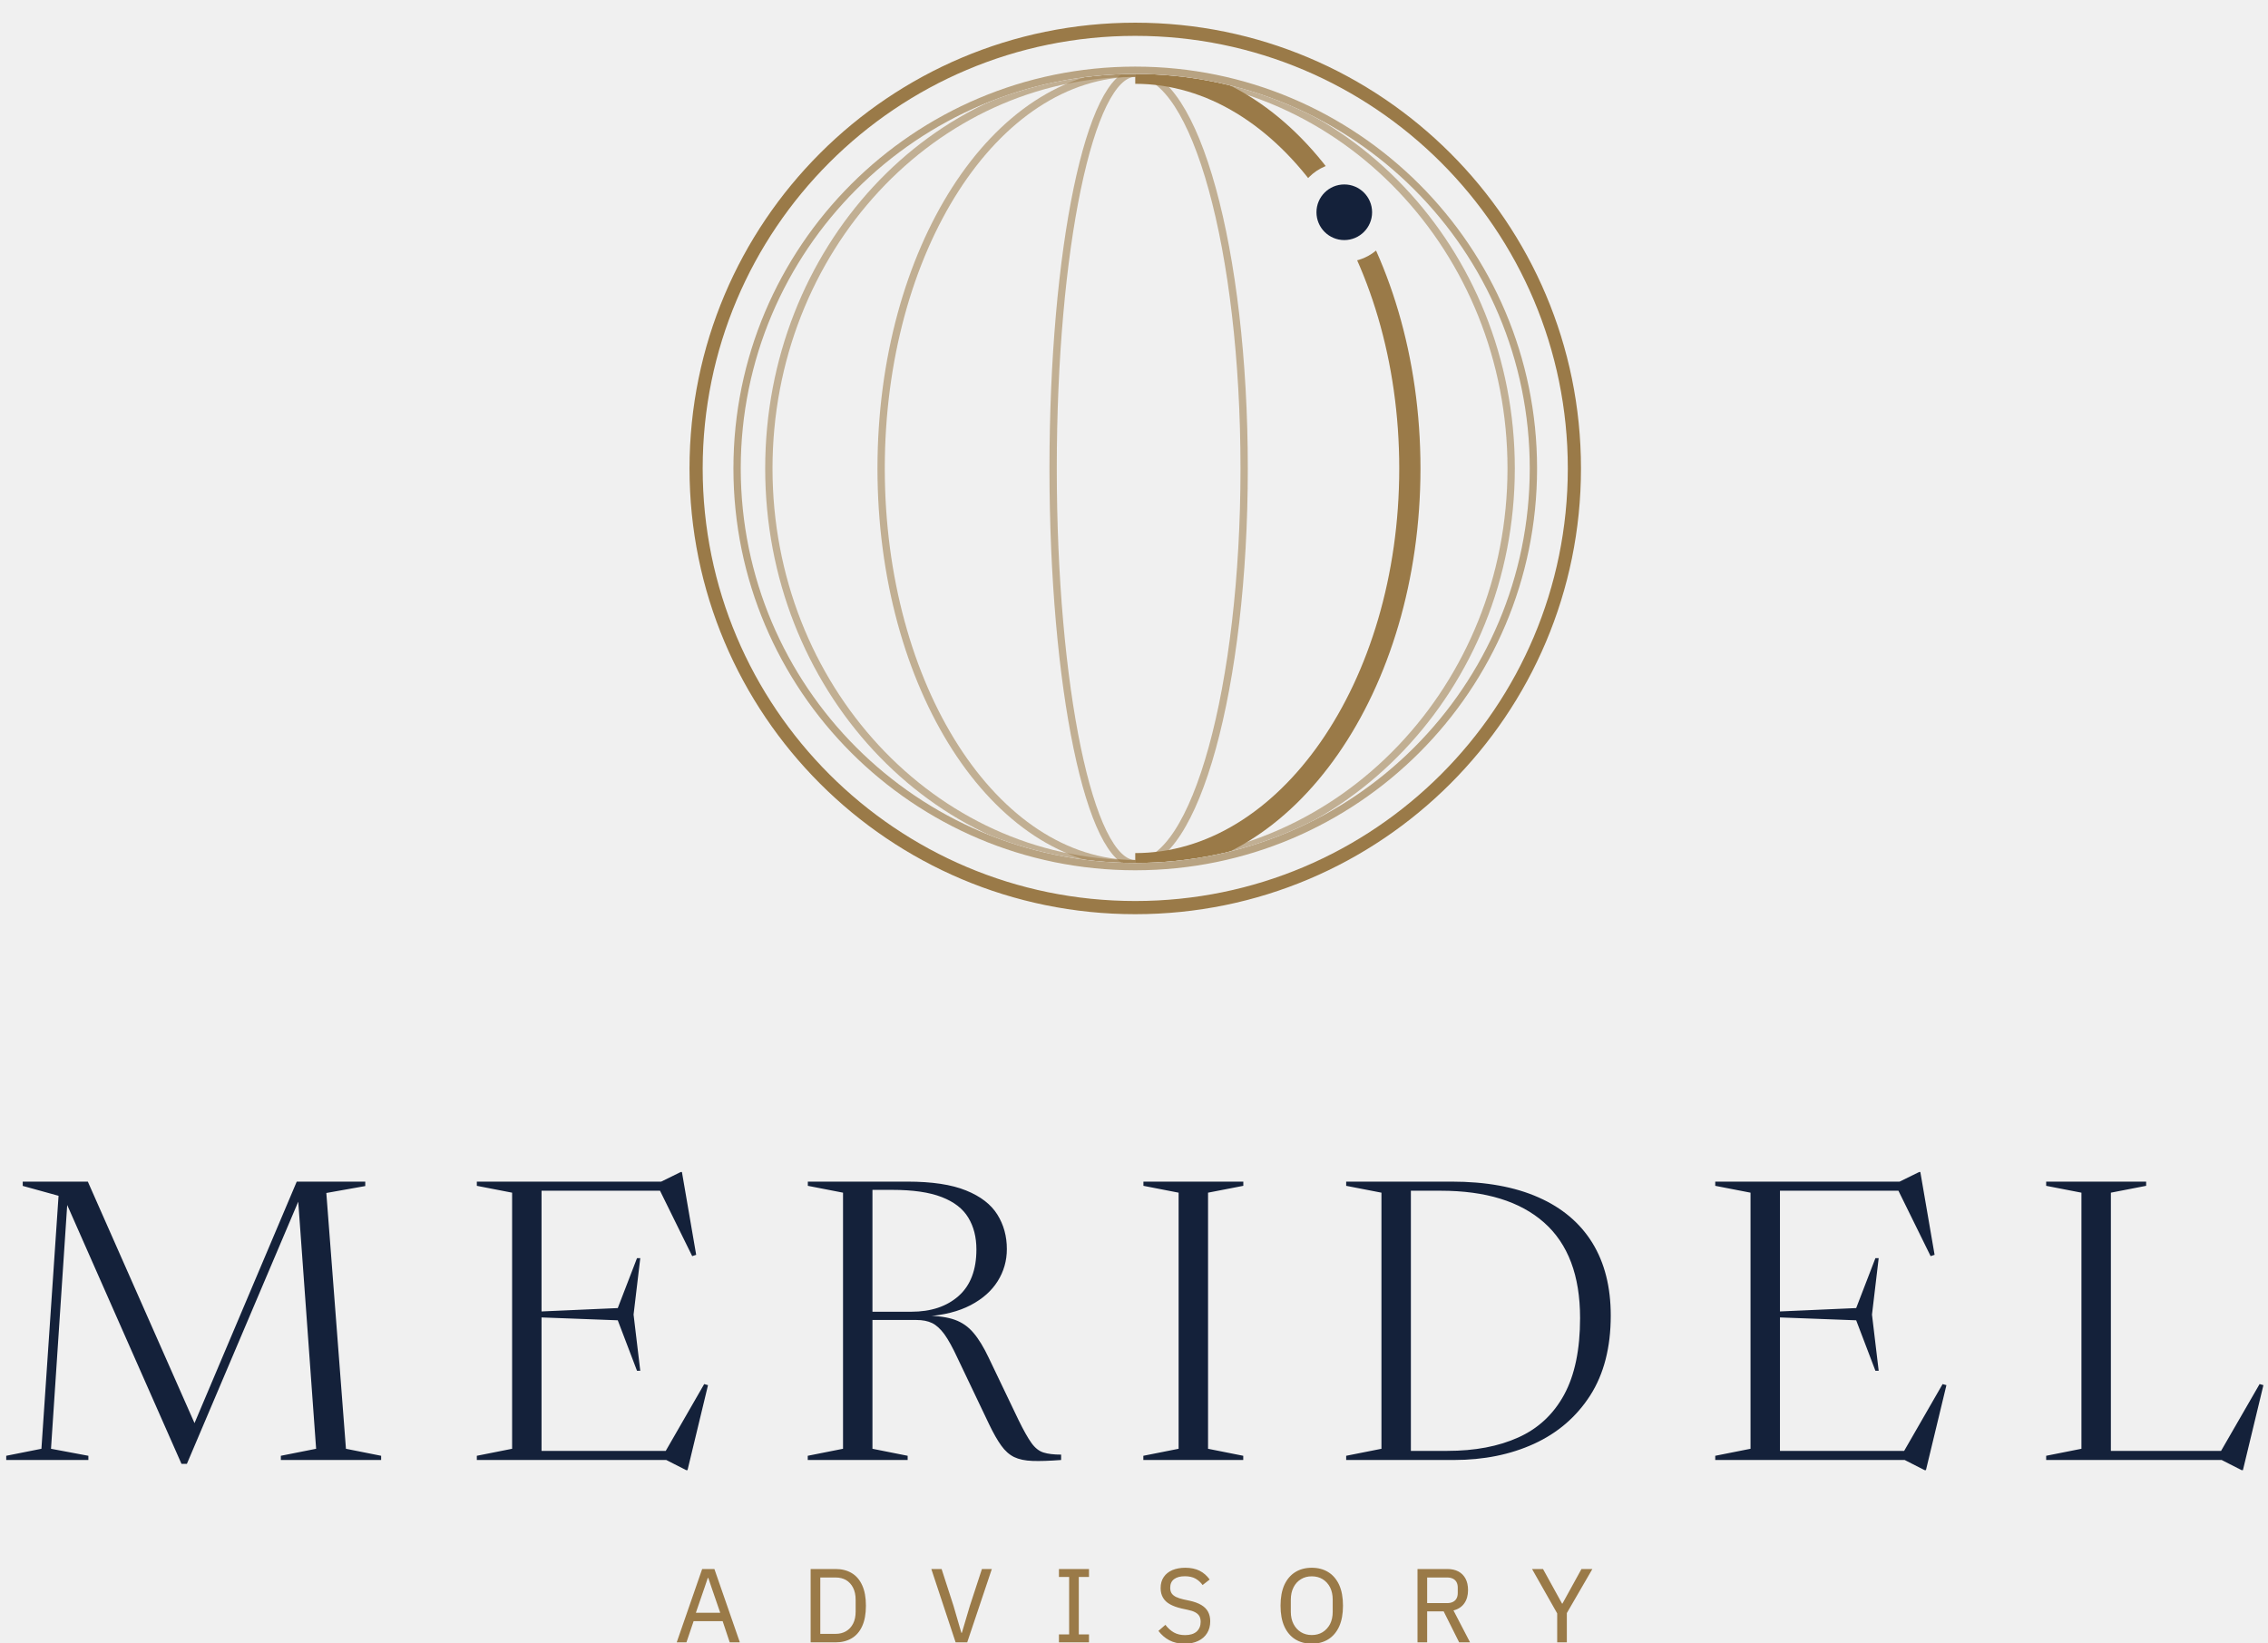
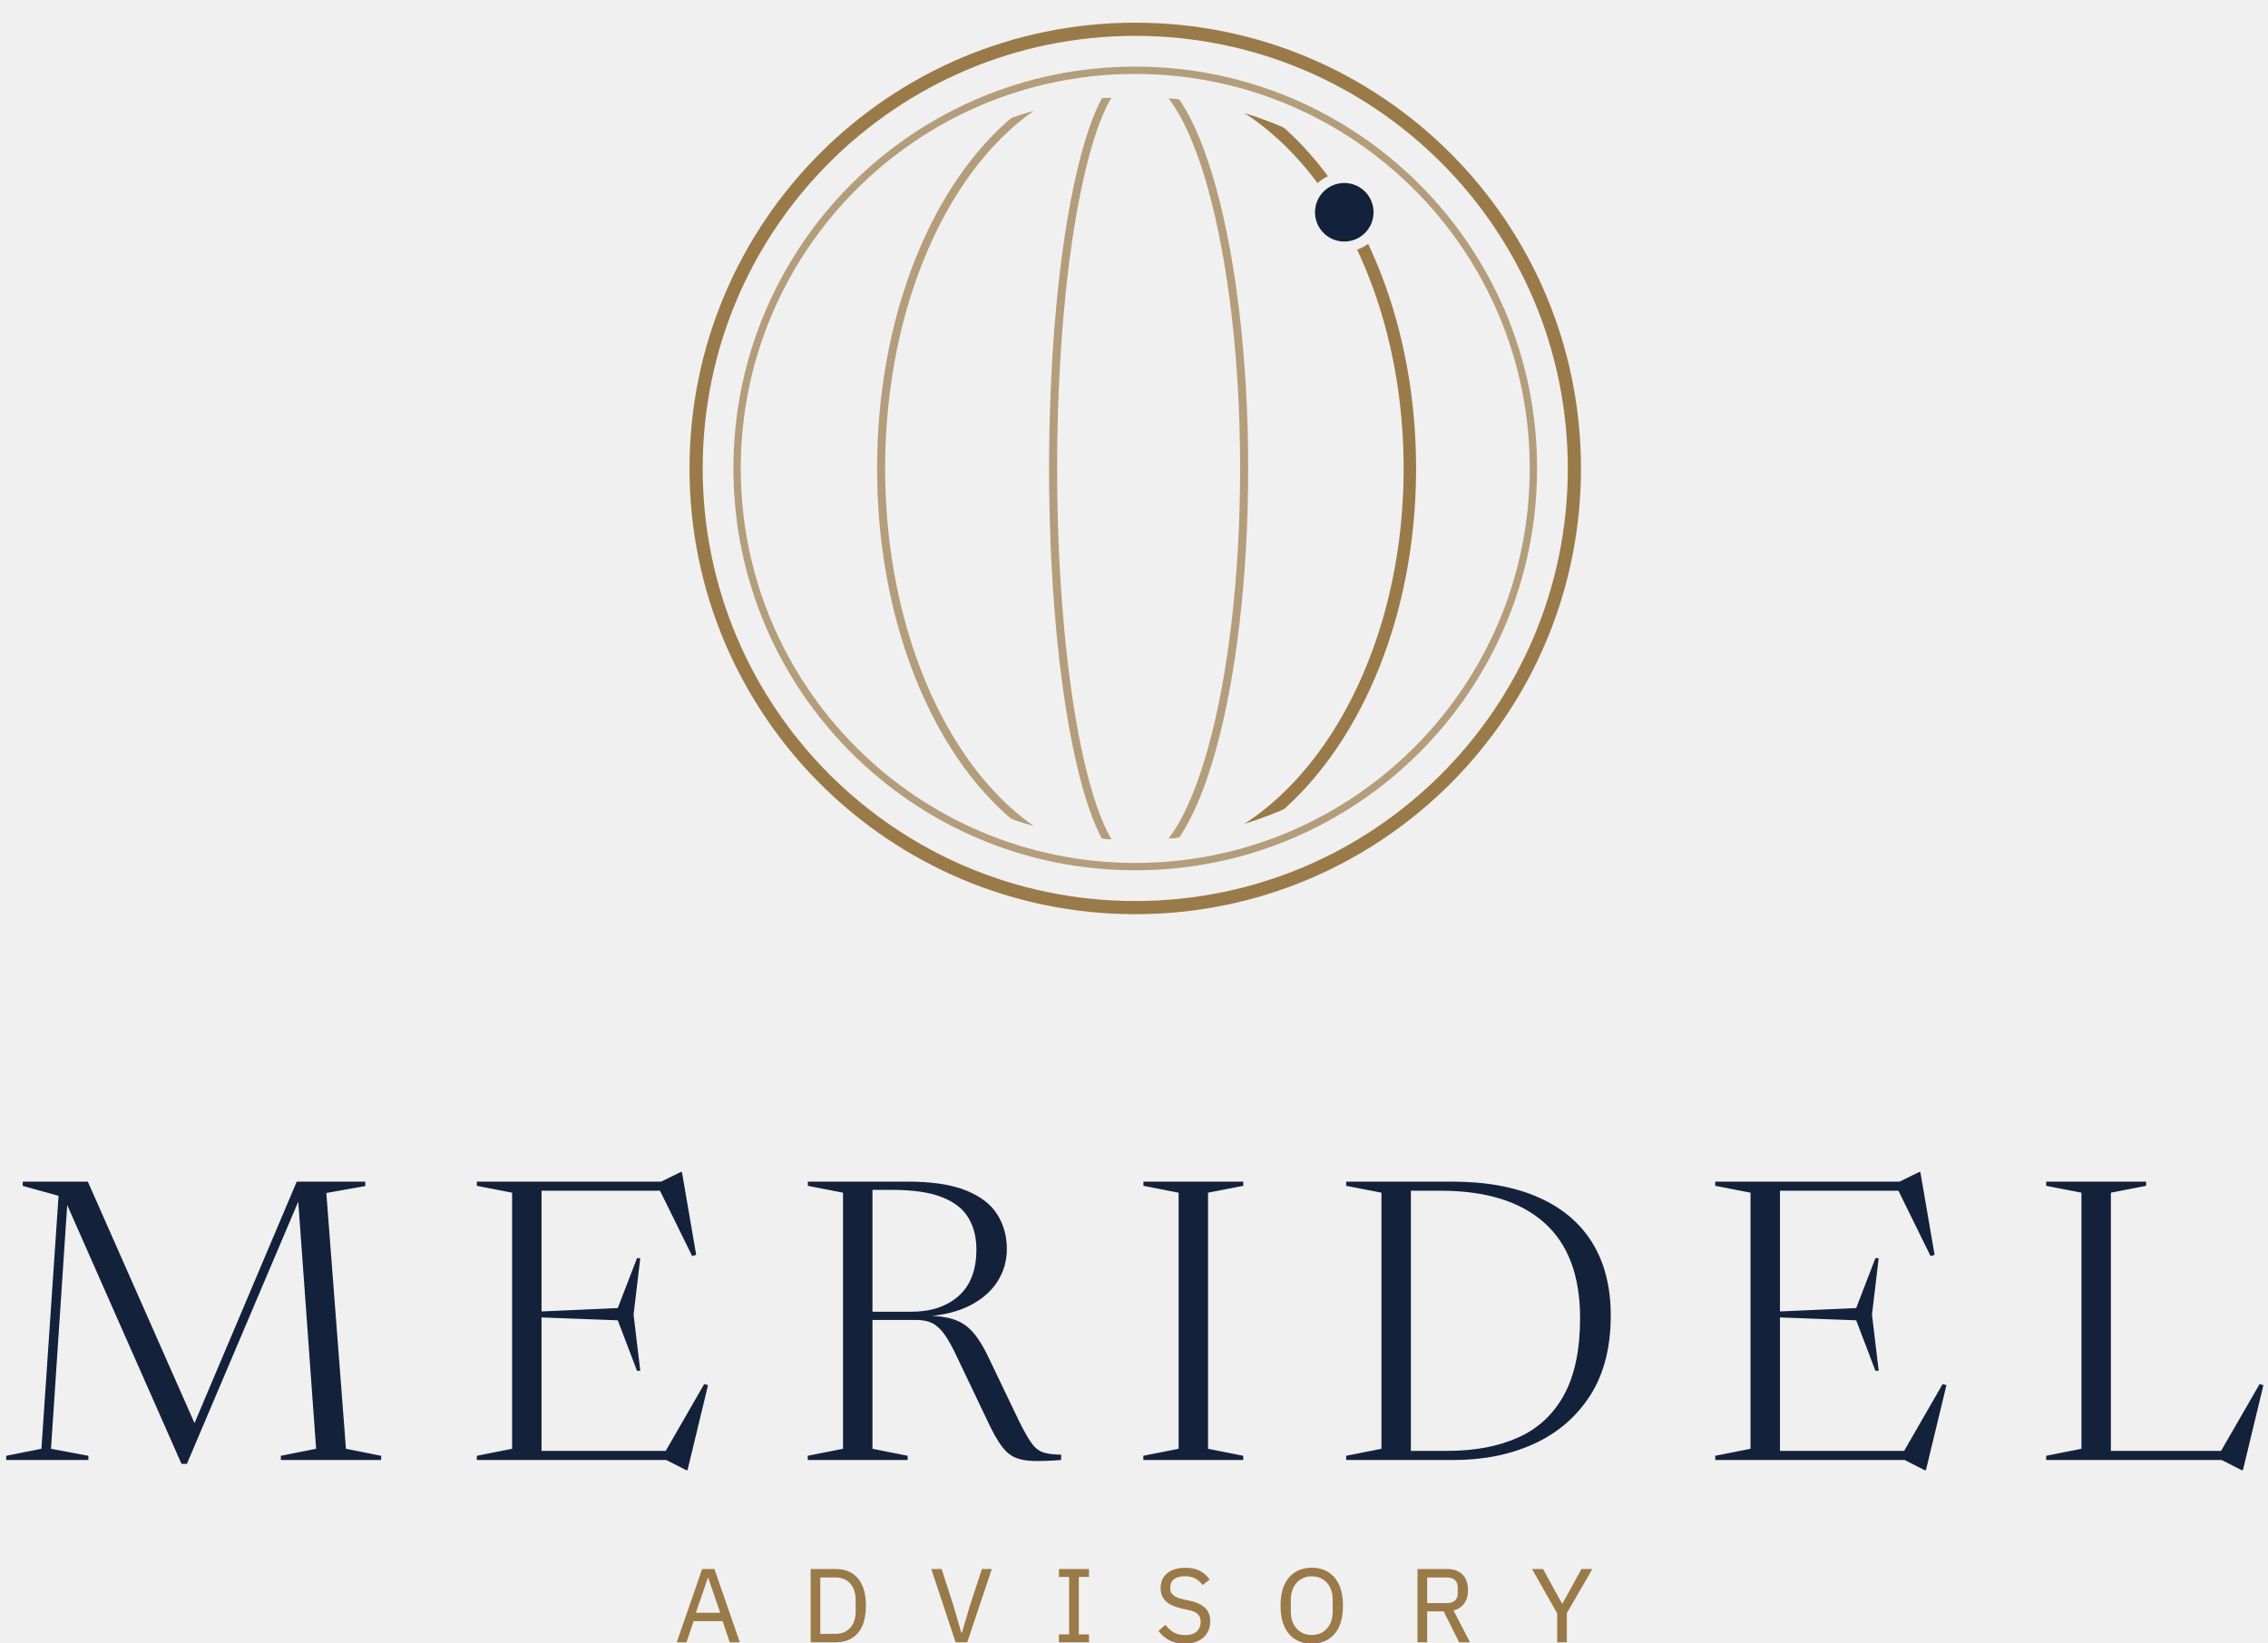
<svg xmlns="http://www.w3.org/2000/svg" viewBox="0 0 291.28 210.92" width="291.28" height="210.92" role="img" aria-label="Meridel Advisory">
  <g transform="translate(85.64 0) scale(1.88)">
    <defs>
      <clipPath id="c-in">
-         <circle cx="32" cy="32" r="26.95" />
+         <circle cx="32" cy="32" r="25.4" />
      </clipPath>
      <mask id="c-gap" maskUnits="userSpaceOnUse" x="0" y="0" width="64" height="64">
        <rect width="64" height="64" fill="#fff" />
-         <circle cx="46.28" cy="14.5" r="3.4" fill="#000" />
+         <circle cx="46.28" cy="14.5" r="2.7" fill="#000" />
      </mask>
    </defs>
    <g clip-path="url(#c-in)">
      <g mask="url(#c-gap)">
-         <path d="M32 5A25.03 27 0 0 0 32 59" fill="none" stroke="#9a7a48" stroke-width="0.5" stroke-opacity="0.55" />
-         <path d="M32 5A17.36 27 0 0 0 32 59" fill="none" stroke="#9a7a48" stroke-width="0.5" stroke-opacity="0.55" />
-         <path d="M32 5A5.61 27 0 0 0 32 59" fill="none" stroke="#9a7a48" stroke-width="0.5" stroke-opacity="0.55" />
-         <path d="M32 5A7.44 27 0 0 1 32 59" fill="none" stroke="#9a7a48" stroke-width="0.5" stroke-opacity="0.55" />
-         <path d="M32 5A18.76 27 0 0 1 32 59" fill="none" stroke="#9a7a48" stroke-width="1.45" />
-         <path d="M32 5A25.68 27 0 0 1 32 59" fill="none" stroke="#9a7a48" stroke-width="0.5" stroke-opacity="0.55" />
+         <path d="M32 5A17.36 27 0 0 0 32 59" fill="none" stroke="#9a7a48" stroke-width="0.55" stroke-opacity="0.7" />
+         <path d="M32 5A5.61 27 0 0 0 32 59" fill="none" stroke="#9a7a48" stroke-width="0.55" stroke-opacity="0.7" />
+         <path d="M32 5A7.44 27 0 0 1 32 59" fill="none" stroke="#9a7a48" stroke-width="0.55" stroke-opacity="0.7" />
+         <path d="M32 5A18.76 27 0 0 1 32 59" fill="none" stroke="#9a7a48" stroke-width="0.85" />
      </g>
    </g>
    <circle cx="32" cy="32" r="30" fill="none" stroke="#9a7a48" stroke-width="0.9" />
-     <circle cx="32" cy="32" r="27.2" fill="none" stroke="#9a7a48" stroke-width="0.5" stroke-opacity="0.65" />
-     <circle cx="46.28" cy="14.5" r="1.9" fill="#14213a" />
+     <circle cx="32" cy="32" r="27.2" fill="none" stroke="#9a7a48" stroke-width="0.5" stroke-opacity="0.7" />
+     <circle cx="46.28" cy="14.5" r="2" fill="#14213a" />
  </g>
  <path d="M44.43 186.06 48.95 186.96V187.5H36.07V186.96L40.6 186.06L38.25 153.58L38.6 153.63L24 188H23.31L8.33 154.07L8.68 154.01L6.55 186.06L11.35 186.96V187.5H0.8V186.96L5.32 186.06L7.52 153.57L2.92 152.3V151.75H11.28L25.39 183.69H24.59L38.11 151.75H46.91V152.32L41.91 153.21Z M82.23 161.58 81.37 168.83 82.23 176.04H81.81L79.34 169.56L67.34 169.11V168.52L79.34 167.99L81.81 161.58ZM89.41 161.15 88.9 161.32 84.52 152.42 87.24 152.92H66.65V151.75H84.92L87.42 150.52H87.58ZM85.22 186.82 90.44 177.75 90.93 177.89 88.3 188.8H88.12L85.57 187.5H66.65V186.33H87.85ZM61.24 187.5V186.96L65.77 186.06V153.17L61.24 152.29V151.75H69.55V187.5Z M117.03 168.46Q120.83 168.46 123.11 166.44Q125.4 164.41 125.4 160.46Q125.4 158.09 124.36 156.38Q123.33 154.66 120.96 153.74Q118.59 152.81 114.58 152.81H109.34V151.75H116.54Q121.28 151.75 124.08 152.89Q126.87 154.02 128.09 155.98Q129.31 157.93 129.31 160.41Q129.31 162.66 128.13 164.54Q126.96 166.41 124.65 167.62Q122.35 168.82 118.98 169.06V168.98Q121.23 168.99 122.64 169.5Q124.05 170.01 125.03 171.18Q126.02 172.34 126.98 174.37L130.81 182.37Q131.79 184.37 132.48 185.33Q133.17 186.28 134.02 186.54Q134.87 186.81 136.28 186.81V187.5Q134.04 187.67 132.61 187.62Q131.17 187.57 130.24 187.12Q129.31 186.66 128.59 185.65Q127.86 184.64 127.03 182.91L122.98 174.42Q122.04 172.39 121.28 171.34Q120.51 170.3 119.7 169.91Q118.88 169.52 117.7 169.52H109.34V168.46ZM112.05 151.75V186.06L116.57 186.96V187.5H103.74V186.96L108.27 186.06V153.17L103.75 152.29V151.75Z M159.67 186.96V187.5H146.84V186.96L151.37 186.06V153.17L146.85 152.29V151.75H159.68V152.29L155.15 153.17V186.06Z M202.93 169.27Q202.93 161.1 198.31 157.01Q193.69 152.92 185.02 152.92H178.68L178.9 151.75H186.43Q193.02 151.75 197.58 153.77Q202.14 155.78 204.51 159.62Q206.87 163.46 206.87 168.95Q206.87 175.08 204.23 179.21Q201.58 183.33 197.02 185.42Q192.47 187.5 186.72 187.5H178.9L178.68 186.33H185.88Q191.19 186.33 195.01 184.6Q198.83 182.88 200.88 179.12Q202.93 175.35 202.93 169.27ZM172.89 187.5V186.96L177.42 186.06V153.17L172.89 152.29V151.75H181.2V187.5Z M241.28 161.58 240.42 168.83 241.28 176.04H240.86L238.39 169.56L226.39 169.11V168.52L238.39 167.99L240.86 161.58ZM248.46 161.15 247.95 161.32 243.57 152.42 246.29 152.92H225.7V151.75H243.97L246.47 150.52H246.63ZM244.27 186.82 249.49 177.75 249.98 177.89 247.35 188.8H247.17L244.62 187.5H225.7V186.33H246.9ZM220.29 187.5V186.96L224.82 186.06V153.17L220.29 152.29V151.75H228.6V187.5Z M288.06 188.8H287.88L285.33 187.5H268.2V186.33H287.61L284.97 186.82L290.2 177.75L290.69 177.89ZM271.1 153.17V187.5H262.79V186.96L267.32 186.06V153.17L262.79 152.29V151.75H275.63V152.29Z" fill="#14213a" />
  <path d="M95.02 210.92H93.72L92.81 208.2H89.08L88.16 210.92H86.91L90.18 201.5H91.75ZM92.5 207.12 91.38 203.87 90.97 202.65H90.9L90.49 203.87L89.37 207.12Z M104.11 210.92V201.5H107.32Q108.5 201.5 109.38 202.02Q110.26 202.54 110.73 203.59Q111.21 204.63 111.21 206.21Q111.21 207.79 110.73 208.84Q110.26 209.88 109.38 210.4Q108.5 210.92 107.32 210.92ZM105.35 209.83H107.32Q108.08 209.83 108.66 209.49Q109.23 209.16 109.56 208.52Q109.89 207.89 109.89 206.98V205.45Q109.89 204.54 109.56 203.9Q109.23 203.26 108.66 202.92Q108.08 202.59 107.32 202.59H105.35Z M124.22 210.92H122.73L119.61 201.5H120.93L122.46 206.23L123.47 209.7H123.53L124.56 206.23L126.11 201.5H127.38Z M139.86 210.92H136V209.9H137.31V202.52H136V201.5H139.86V202.52H138.55V209.9H139.86Z M152.14 211.09Q150.99 211.09 150.17 210.65Q149.35 210.21 148.78 209.45L149.67 208.67Q150.17 209.32 150.78 209.66Q151.38 209.99 152.19 209.99Q153.17 209.99 153.69 209.53Q154.2 209.06 154.2 208.29Q154.2 207.86 154.04 207.56Q153.87 207.26 153.5 207.06Q153.14 206.86 152.53 206.74L151.75 206.57Q150.88 206.37 150.28 206.04Q149.68 205.72 149.37 205.19Q149.06 204.67 149.06 203.95Q149.06 203.11 149.46 202.53Q149.85 201.95 150.57 201.64Q151.29 201.34 152.23 201.34Q153.29 201.34 154.06 201.72Q154.83 202.11 155.36 202.85L154.45 203.56Q154.08 203.04 153.53 202.73Q152.98 202.43 152.17 202.43Q151.29 202.43 150.79 202.8Q150.29 203.18 150.29 203.9Q150.29 204.33 150.47 204.62Q150.66 204.9 151.04 205.09Q151.41 205.27 151.98 205.4L152.77 205.57Q153.69 205.77 154.28 206.12Q154.87 206.47 155.15 206.99Q155.43 207.51 155.43 208.22Q155.43 209.09 155.03 209.73Q154.64 210.37 153.9 210.73Q153.17 211.09 152.14 211.09Z M168.47 211.09Q167.25 211.09 166.35 210.53Q165.45 209.97 164.95 208.88Q164.46 207.79 164.46 206.21Q164.46 204.63 164.95 203.54Q165.45 202.46 166.35 201.9Q167.25 201.34 168.47 201.34Q169.69 201.34 170.59 201.9Q171.49 202.46 171.99 203.54Q172.48 204.63 172.48 206.21Q172.48 207.79 171.99 208.88Q171.49 209.97 170.59 210.53Q169.69 211.09 168.47 211.09ZM168.47 209.98Q169.27 209.98 169.87 209.61Q170.47 209.23 170.82 208.57Q171.16 207.9 171.16 206.99V205.44Q171.16 204.53 170.82 203.85Q170.47 203.18 169.87 202.81Q169.27 202.44 168.47 202.44Q167.68 202.44 167.08 202.81Q166.47 203.18 166.13 203.85Q165.78 204.53 165.78 205.44V206.99Q165.78 207.9 166.13 208.57Q166.47 209.23 167.08 209.61Q167.68 209.98 168.47 209.98Z M183.29 206.94V210.92H182.05V201.5H185.88Q186.71 201.5 187.31 201.82Q187.9 202.14 188.22 202.74Q188.54 203.34 188.54 204.21Q188.54 205.23 188.06 205.91Q187.58 206.59 186.67 206.82L188.8 210.92H187.4L185.41 206.94ZM183.29 205.88H185.85Q186.28 205.88 186.59 205.73Q186.9 205.58 187.06 205.29Q187.22 205 187.22 204.58V203.89Q187.22 203.47 187.06 203.18Q186.9 202.89 186.59 202.74Q186.28 202.59 185.85 202.59H183.29Z M201.23 210.92H199.99V207.2L196.76 201.5H198.17L200.62 205.95H200.66L203.11 201.5H204.51L201.23 207.16Z" fill="#9a7a48" />
</svg>
